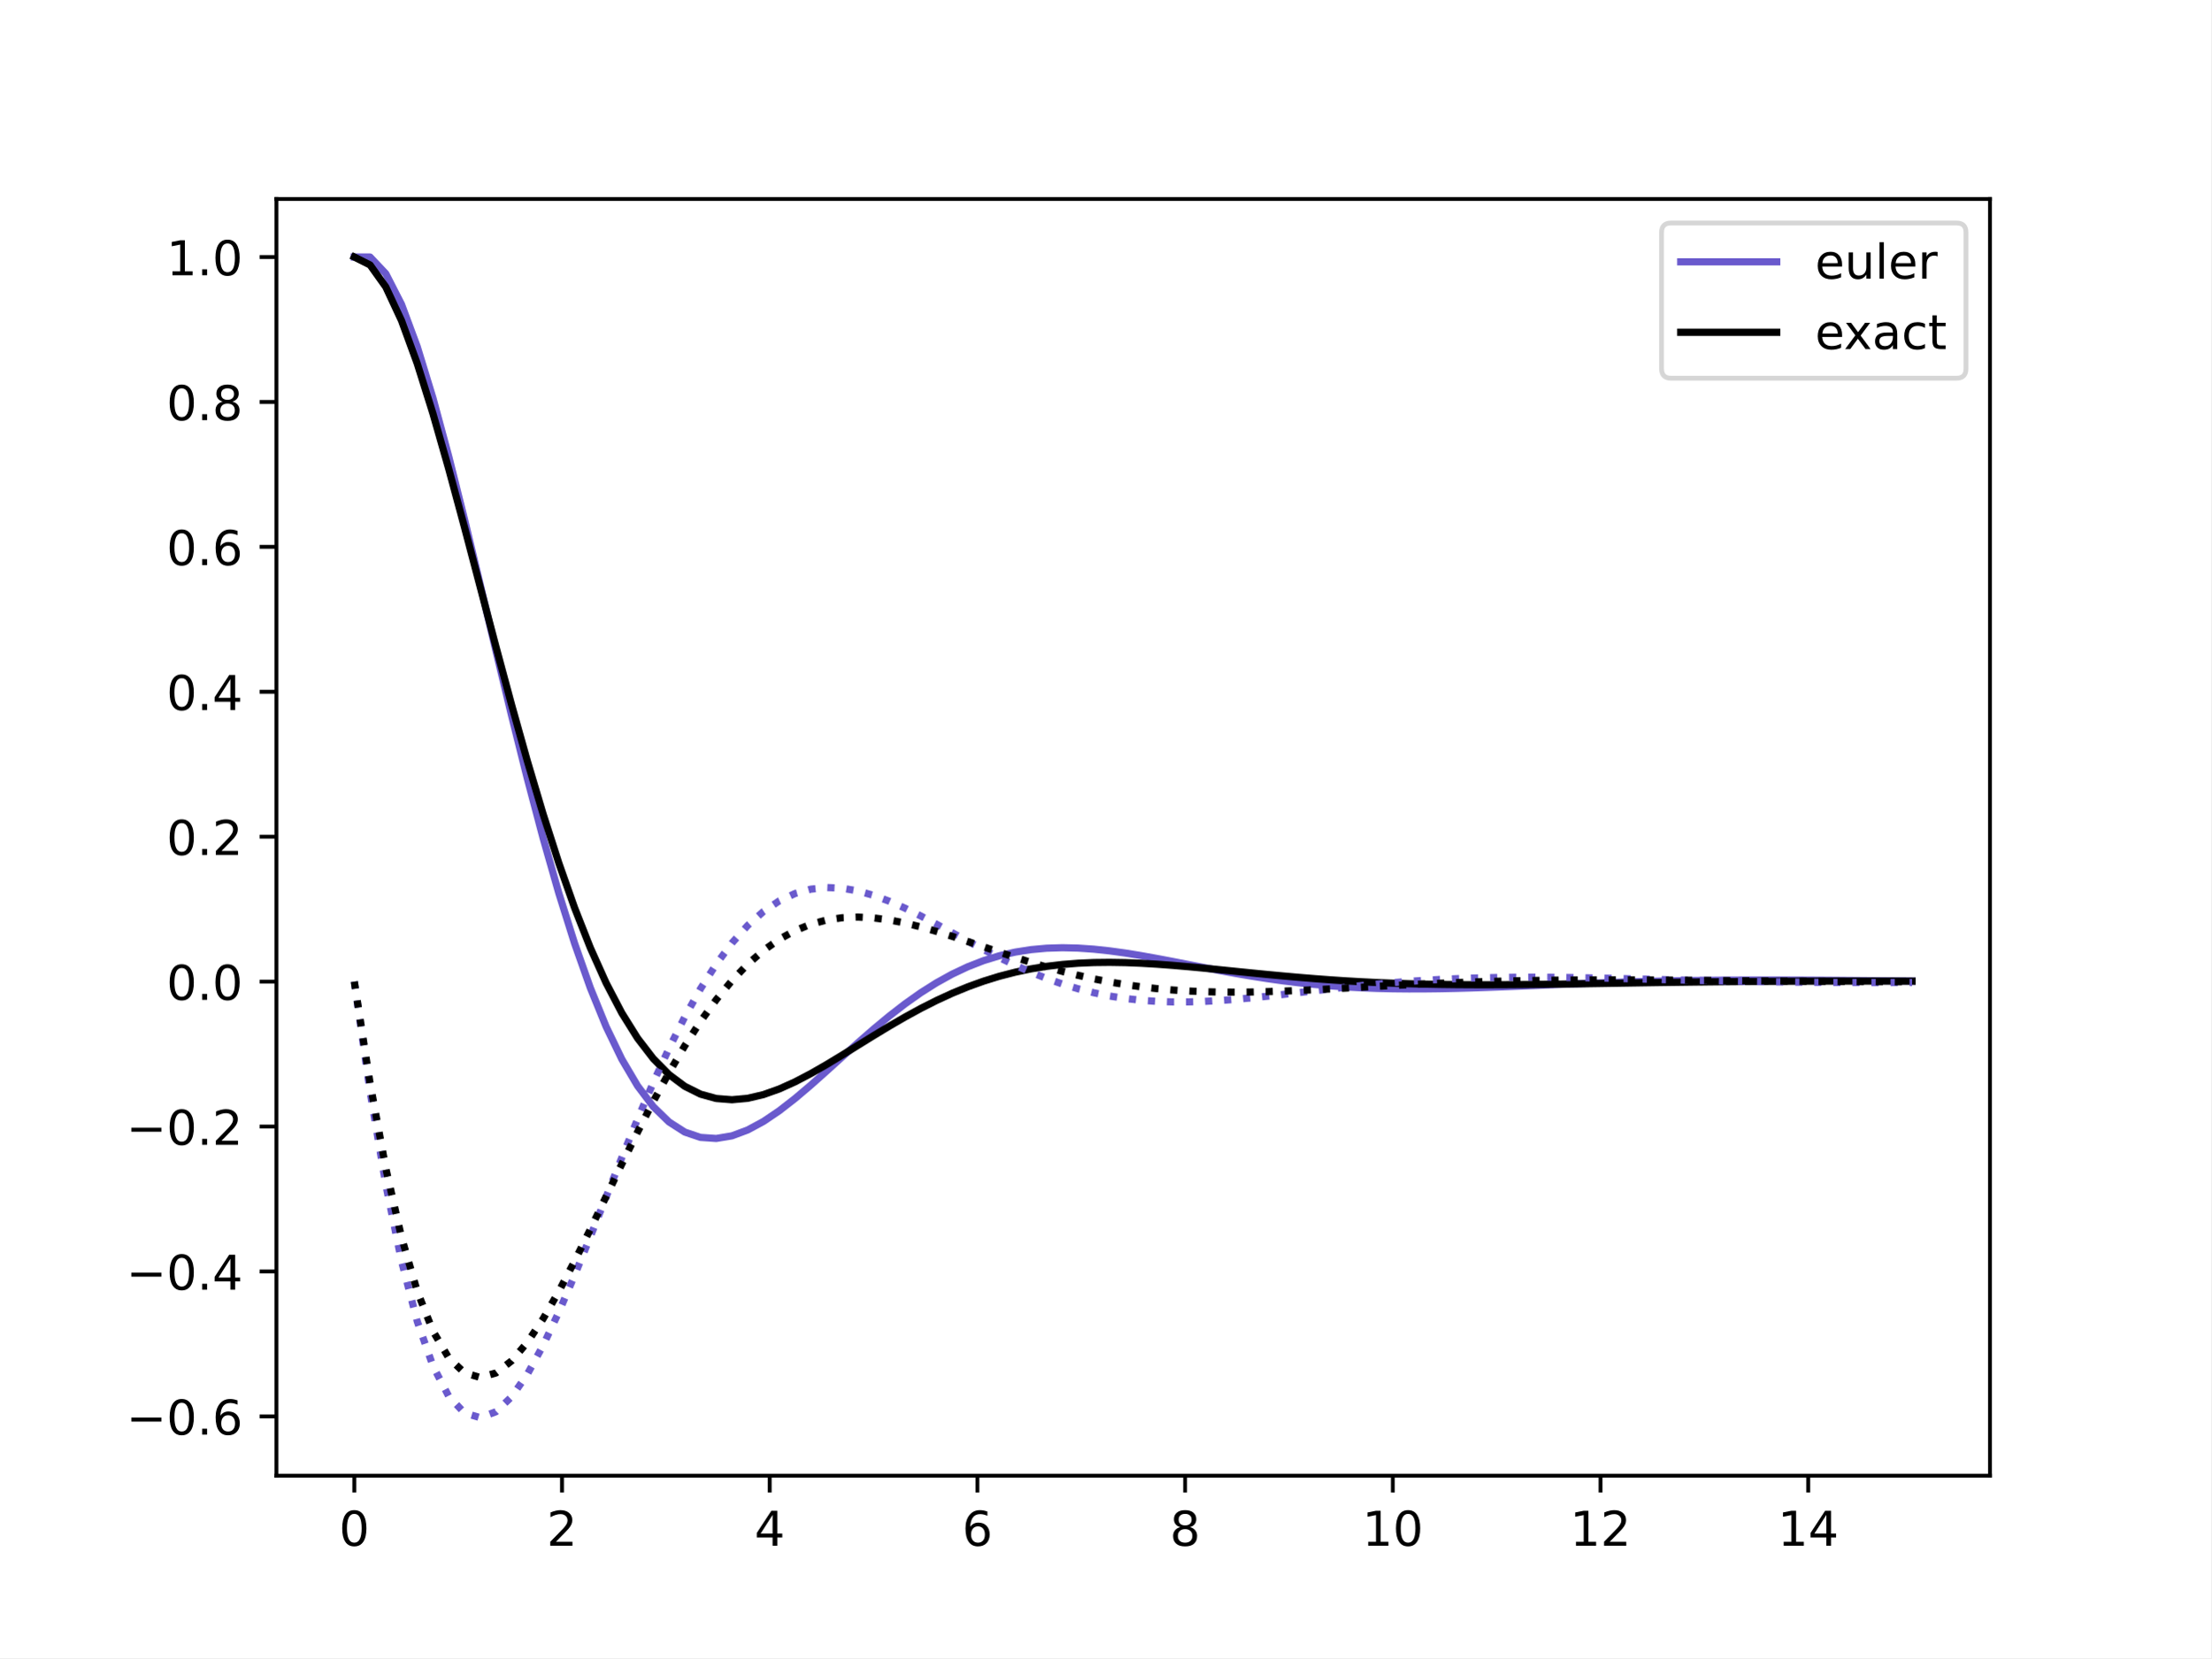
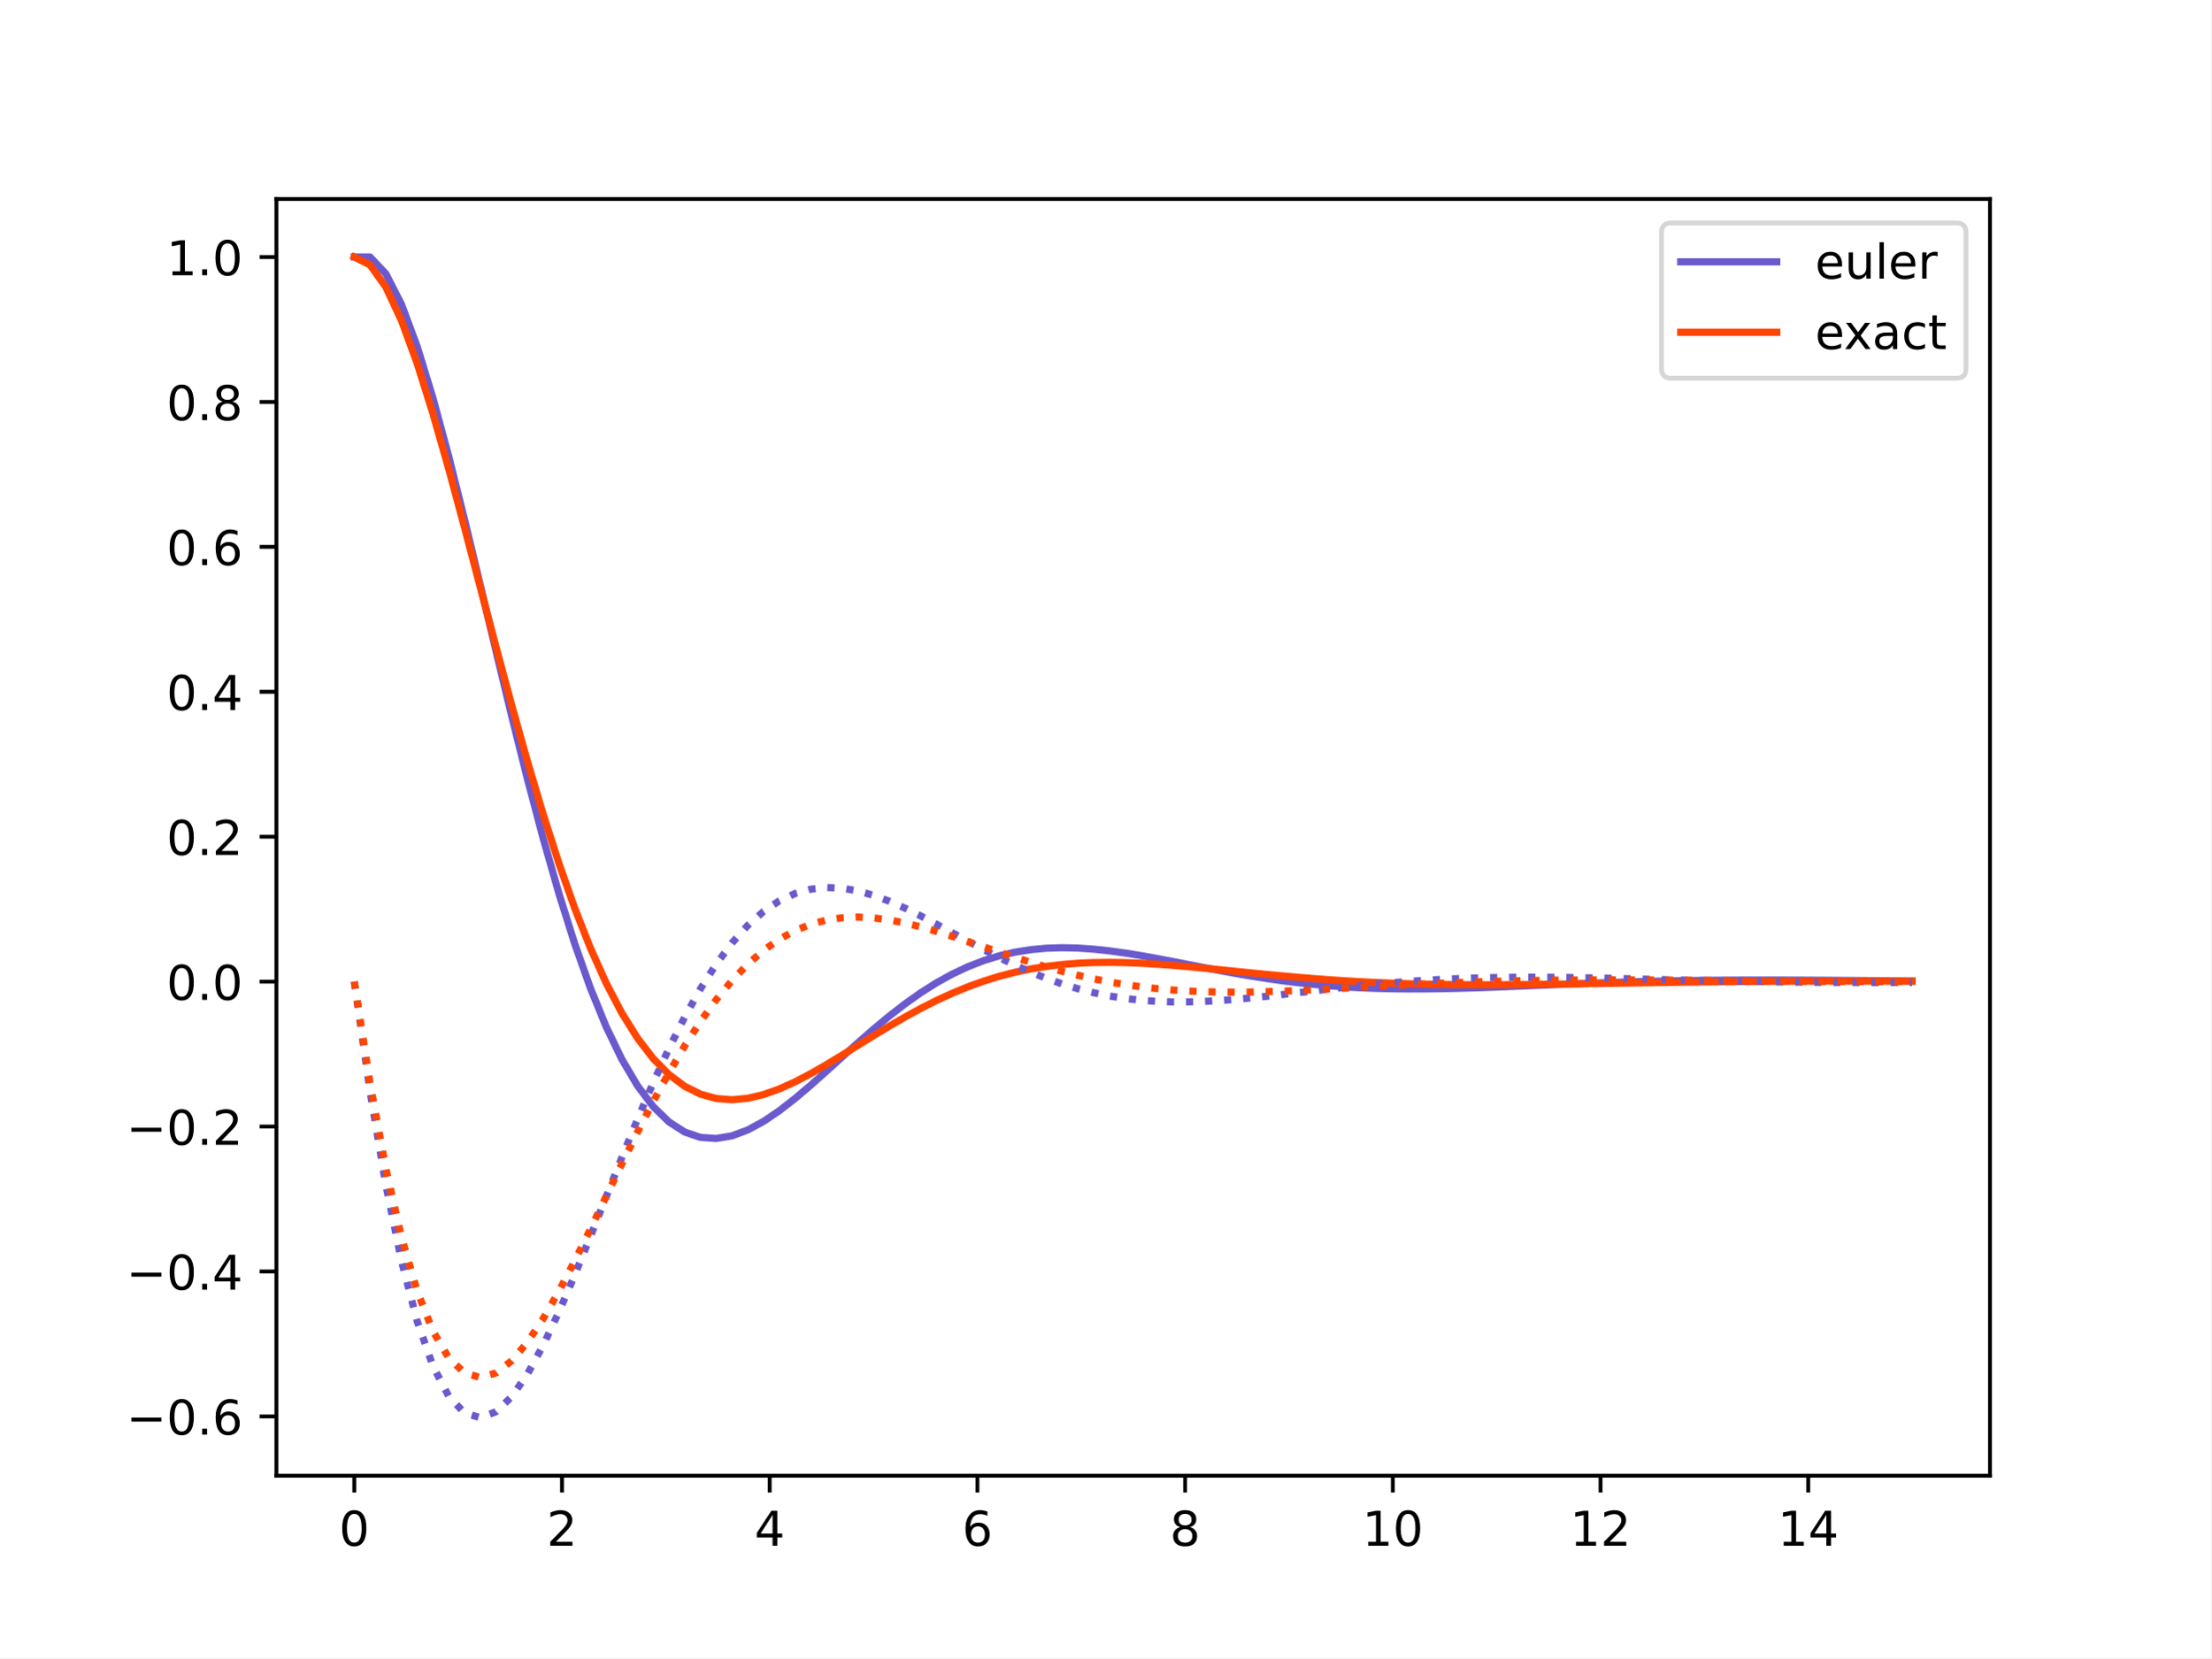
<svg xmlns="http://www.w3.org/2000/svg" xmlns:xlink="http://www.w3.org/1999/xlink" width="460.8pt" height="345.6pt" viewBox="0 0 460.8 345.6" version="1.1">
  <defs>
    <style type="text/css">*{stroke-linejoin: round; stroke-linecap: butt}</style>
  </defs>
  <g id="figure_1">
    <g id="patch_1">
      <path d="M 0 345.6  L 460.8 345.6  L 460.8 0  L 0 0  z " style="fill: #ffffff" />
    </g>
    <g id="axes_1">
      <g id="patch_2">
        <path d="M 57.6 307.584  L 414.72 307.584  L 414.72 41.472  L 57.6 41.472  z " style="fill: #ffffff" />
      </g>
      <g id="matplotlib.axis_1">
        <g id="xtick_1">
          <g id="line2d_1">
            <defs>
-               <path id="mc414845f1f" d="M 0 0  L 0 3.5  " style="stroke: #000000; stroke-width: 0.8" />
+               <path id="m0ebcb77748" d="M 0 0  L 0 3.5  " style="stroke: #000000; stroke-width: 0.8" />
            </defs>
            <g>
-               <use xlink:href="#mc414845f1f" x="73.833" y="307.584" style="stroke: #000000; stroke-width: 0.8" />
+               <use xlink:href="#m0ebcb77748" x="73.833" y="307.584" style="stroke: #000000; stroke-width: 0.8" />
            </g>
          </g>
          <g id="text_1">
            <g transform="translate(70.65148 322.1824)scale(0.1 -0.1)">
              <defs>
                <path id="DejaVuSans-30" d="M 2034 4250  Q 1547 4250 1301 3770  Q 1056 3291 1056 2328  Q 1056 1369 1301 889  Q 1547 409 2034 409  Q 2525 409 2770 889  Q 3016 1369 3016 2328  Q 3016 3291 2770 3770  Q 2525 4250 2034 4250  z M 2034 4750  Q 2819 4750 3233 4129  Q 3647 3509 3647 2328  Q 3647 1150 3233 529  Q 2819 -91 2034 -91  Q 1250 -91 836 529  Q 422 1150 422 2328  Q 422 3509 836 4129  Q 1250 4750 2034 4750  z " transform="scale(0.015625)" />
              </defs>
              <use xlink:href="#DejaVuSans-30" />
            </g>
          </g>
        </g>
        <g id="xtick_2">
          <g id="line2d_2">
            <g>
-               <use xlink:href="#mc414845f1f" x="117.12" y="307.584" style="stroke: #000000; stroke-width: 0.8" />
+               <use xlink:href="#m0ebcb77748" x="117.12" y="307.584" style="stroke: #000000; stroke-width: 0.8" />
            </g>
          </g>
          <g id="text_2">
            <g transform="translate(113.9387 322.1824)scale(0.1 -0.1)">
              <defs>
                <path id="DejaVuSans-32" d="M 1228 531  L 3431 531  L 3431 0  L 469 0  L 469 531  Q 828 903 1448 1529  Q 2069 2156 2228 2338  Q 2531 2678 2651 2914  Q 2772 3150 2772 3378  Q 2772 3750 2511 3984  Q 2250 4219 1831 4219  Q 1534 4219 1204 4116  Q 875 4013 500 3803  L 500 4441  Q 881 4594 1212 4672  Q 1544 4750 1819 4750  Q 2544 4750 2975 4387  Q 3406 4025 3406 3419  Q 3406 3131 3298 2873  Q 3191 2616 2906 2266  Q 2828 2175 2409 1742  Q 1991 1309 1228 531  z " transform="scale(0.015625)" />
              </defs>
              <use xlink:href="#DejaVuSans-32" />
            </g>
          </g>
        </g>
        <g id="xtick_3">
          <g id="line2d_3">
            <g>
-               <use xlink:href="#mc414845f1f" x="160.407" y="307.584" style="stroke: #000000; stroke-width: 0.8" />
+               <use xlink:href="#m0ebcb77748" x="160.407" y="307.584" style="stroke: #000000; stroke-width: 0.8" />
            </g>
          </g>
          <g id="text_3">
            <g transform="translate(157.226 322.1824)scale(0.1 -0.1)">
              <defs>
                <path id="DejaVuSans-34" d="M 2419 4116  L 825 1625  L 2419 1625  L 2419 4116  z M 2253 4666  L 3047 4666  L 3047 1625  L 3713 1625  L 3713 1100  L 3047 1100  L 3047 0  L 2419 0  L 2419 1100  L 313 1100  L 313 1709  L 2253 4666  z " transform="scale(0.015625)" />
              </defs>
              <use xlink:href="#DejaVuSans-34" />
            </g>
          </g>
        </g>
        <g id="xtick_4">
          <g id="line2d_4">
            <g>
-               <use xlink:href="#mc414845f1f" x="203.695" y="307.584" style="stroke: #000000; stroke-width: 0.8" />
+               <use xlink:href="#m0ebcb77748" x="203.695" y="307.584" style="stroke: #000000; stroke-width: 0.8" />
            </g>
          </g>
          <g id="text_4">
            <g transform="translate(200.5133 322.1824)scale(0.1 -0.1)">
              <defs>
                <path id="DejaVuSans-36" d="M 2113 2584  Q 1688 2584 1439 2293  Q 1191 2003 1191 1497  Q 1191 994 1439 701  Q 1688 409 2113 409  Q 2538 409 2786 701  Q 3034 994 3034 1497  Q 3034 2003 2786 2293  Q 2538 2584 2113 2584  z M 3366 4563  L 3366 3988  Q 3128 4100 2886 4159  Q 2644 4219 2406 4219  Q 1781 4219 1451 3797  Q 1122 3375 1075 2522  Q 1259 2794 1537 2939  Q 1816 3084 2150 3084  Q 2853 3084 3261 2657  Q 3669 2231 3669 1497  Q 3669 778 3244 343  Q 2819 -91 2113 -91  Q 1303 -91 875 529  Q 447 1150 447 2328  Q 447 3434 972 4092  Q 1497 4750 2381 4750  Q 2619 4750 2861 4703  Q 3103 4656 3366 4563  z " transform="scale(0.015625)" />
              </defs>
              <use xlink:href="#DejaVuSans-36" />
            </g>
          </g>
        </g>
        <g id="xtick_5">
          <g id="line2d_5">
            <g>
-               <use xlink:href="#mc414845f1f" x="246.982" y="307.584" style="stroke: #000000; stroke-width: 0.8" />
+               <use xlink:href="#m0ebcb77748" x="246.982" y="307.584" style="stroke: #000000; stroke-width: 0.8" />
            </g>
          </g>
          <g id="text_5">
            <g transform="translate(243.8006 322.1824)scale(0.1 -0.1)">
              <defs>
                <path id="DejaVuSans-38" d="M 2034 2216  Q 1584 2216 1326 1975  Q 1069 1734 1069 1313  Q 1069 891 1326 650  Q 1584 409 2034 409  Q 2484 409 2743 651  Q 3003 894 3003 1313  Q 3003 1734 2745 1975  Q 2488 2216 2034 2216  z M 1403 2484  Q 997 2584 770 2862  Q 544 3141 544 3541  Q 544 4100 942 4425  Q 1341 4750 2034 4750  Q 2731 4750 3128 4425  Q 3525 4100 3525 3541  Q 3525 3141 3298 2862  Q 3072 2584 2669 2484  Q 3125 2378 3379 2068  Q 3634 1759 3634 1313  Q 3634 634 3220 271  Q 2806 -91 2034 -91  Q 1263 -91 848 271  Q 434 634 434 1313  Q 434 1759 690 2068  Q 947 2378 1403 2484  z M 1172 3481  Q 1172 3119 1398 2916  Q 1625 2713 2034 2713  Q 2441 2713 2670 2916  Q 2900 3119 2900 3481  Q 2900 3844 2670 4047  Q 2441 4250 2034 4250  Q 1625 4250 1398 4047  Q 1172 3844 1172 3481  z " transform="scale(0.015625)" />
              </defs>
              <use xlink:href="#DejaVuSans-38" />
            </g>
          </g>
        </g>
        <g id="xtick_6">
          <g id="line2d_6">
            <g>
-               <use xlink:href="#mc414845f1f" x="290.269" y="307.584" style="stroke: #000000; stroke-width: 0.8" />
+               <use xlink:href="#m0ebcb77748" x="290.269" y="307.584" style="stroke: #000000; stroke-width: 0.8" />
            </g>
          </g>
          <g id="text_6">
            <g transform="translate(283.9066 322.1824)scale(0.1 -0.1)">
              <defs>
                <path id="DejaVuSans-31" d="M 794 531  L 1825 531  L 1825 4091  L 703 3866  L 703 4441  L 1819 4666  L 2450 4666  L 2450 531  L 3481 531  L 3481 0  L 794 0  L 794 531  z " transform="scale(0.015625)" />
              </defs>
              <use xlink:href="#DejaVuSans-31" />
              <use xlink:href="#DejaVuSans-30" x="63.623" />
            </g>
          </g>
        </g>
        <g id="xtick_7">
          <g id="line2d_7">
            <g>
-               <use xlink:href="#mc414845f1f" x="333.556" y="307.584" style="stroke: #000000; stroke-width: 0.8" />
+               <use xlink:href="#m0ebcb77748" x="333.556" y="307.584" style="stroke: #000000; stroke-width: 0.8" />
            </g>
          </g>
          <g id="text_7">
            <g transform="translate(327.1939 322.1824)scale(0.1 -0.1)">
              <use xlink:href="#DejaVuSans-31" />
              <use xlink:href="#DejaVuSans-32" x="63.623" />
            </g>
          </g>
        </g>
        <g id="xtick_8">
          <g id="line2d_8">
            <g>
-               <use xlink:href="#mc414845f1f" x="376.844" y="307.584" style="stroke: #000000; stroke-width: 0.8" />
+               <use xlink:href="#m0ebcb77748" x="376.844" y="307.584" style="stroke: #000000; stroke-width: 0.8" />
            </g>
          </g>
          <g id="text_8">
            <g transform="translate(370.4811 322.1824)scale(0.1 -0.1)">
              <use xlink:href="#DejaVuSans-31" />
              <use xlink:href="#DejaVuSans-34" x="63.623" />
            </g>
          </g>
        </g>
      </g>
      <g id="matplotlib.axis_2">
        <g id="ytick_1">
          <g id="line2d_9">
            <defs>
-               <path id="m31d66e35c0" d="M 0 0  L -3.5 0  " style="stroke: #000000; stroke-width: 0.8" />
+               <path id="mbaed7edf43" d="M 0 0  L -3.5 0  " style="stroke: #000000; stroke-width: 0.8" />
            </defs>
            <g>
-               <use xlink:href="#m31d66e35c0" x="57.6" y="295.222" style="stroke: #000000; stroke-width: 0.8" />
+               <use xlink:href="#mbaed7edf43" x="57.6" y="295.222" style="stroke: #000000; stroke-width: 0.8" />
            </g>
          </g>
          <g id="text_9">
            <g transform="translate(26.31719 299.0209)scale(0.1 -0.1)">
              <defs>
                <path id="DejaVuSans-2212" d="M 678 2272  L 4684 2272  L 4684 1741  L 678 1741  L 678 2272  z " transform="scale(0.015625)" />
                <path id="DejaVuSans-2e" d="M 684 794  L 1344 794  L 1344 0  L 684 0  L 684 794  z " transform="scale(0.015625)" />
              </defs>
              <use xlink:href="#DejaVuSans-2212" />
              <use xlink:href="#DejaVuSans-30" x="83.789" />
              <use xlink:href="#DejaVuSans-2e" x="147.412" />
              <use xlink:href="#DejaVuSans-36" x="179.199" />
            </g>
          </g>
        </g>
        <g id="ytick_2">
          <g id="line2d_10">
            <g>
-               <use xlink:href="#m31d66e35c0" x="57.6" y="265.015" style="stroke: #000000; stroke-width: 0.8" />
+               <use xlink:href="#mbaed7edf43" x="57.6" y="265.015" style="stroke: #000000; stroke-width: 0.8" />
            </g>
          </g>
          <g id="text_10">
            <g transform="translate(26.31719 268.8142)scale(0.1 -0.1)">
              <use xlink:href="#DejaVuSans-2212" />
              <use xlink:href="#DejaVuSans-30" x="83.789" />
              <use xlink:href="#DejaVuSans-2e" x="147.412" />
              <use xlink:href="#DejaVuSans-34" x="179.199" />
            </g>
          </g>
        </g>
        <g id="ytick_3">
          <g id="line2d_11">
            <g>
-               <use xlink:href="#m31d66e35c0" x="57.6" y="234.808" style="stroke: #000000; stroke-width: 0.8" />
+               <use xlink:href="#mbaed7edf43" x="57.6" y="234.808" style="stroke: #000000; stroke-width: 0.8" />
            </g>
          </g>
          <g id="text_11">
            <g transform="translate(26.31719 238.6075)scale(0.1 -0.1)">
              <use xlink:href="#DejaVuSans-2212" />
              <use xlink:href="#DejaVuSans-30" x="83.789" />
              <use xlink:href="#DejaVuSans-2e" x="147.412" />
              <use xlink:href="#DejaVuSans-32" x="179.199" />
            </g>
          </g>
        </g>
        <g id="ytick_4">
          <g id="line2d_12">
            <g>
-               <use xlink:href="#m31d66e35c0" x="57.6" y="204.602" style="stroke: #000000; stroke-width: 0.8" />
+               <use xlink:href="#mbaed7edf43" x="57.6" y="204.602" style="stroke: #000000; stroke-width: 0.8" />
            </g>
          </g>
          <g id="text_12">
            <g transform="translate(34.69687 208.4007)scale(0.1 -0.1)">
              <use xlink:href="#DejaVuSans-30" />
              <use xlink:href="#DejaVuSans-2e" x="63.623" />
              <use xlink:href="#DejaVuSans-30" x="95.41" />
            </g>
          </g>
        </g>
        <g id="ytick_5">
          <g id="line2d_13">
            <g>
-               <use xlink:href="#m31d66e35c0" x="57.6" y="174.395" style="stroke: #000000; stroke-width: 0.8" />
+               <use xlink:href="#mbaed7edf43" x="57.6" y="174.395" style="stroke: #000000; stroke-width: 0.8" />
            </g>
          </g>
          <g id="text_13">
            <g transform="translate(34.69687 178.194)scale(0.1 -0.1)">
              <use xlink:href="#DejaVuSans-30" />
              <use xlink:href="#DejaVuSans-2e" x="63.623" />
              <use xlink:href="#DejaVuSans-32" x="95.41" />
            </g>
          </g>
        </g>
        <g id="ytick_6">
          <g id="line2d_14">
            <g>
-               <use xlink:href="#m31d66e35c0" x="57.6" y="144.188" style="stroke: #000000; stroke-width: 0.8" />
+               <use xlink:href="#mbaed7edf43" x="57.6" y="144.188" style="stroke: #000000; stroke-width: 0.8" />
            </g>
          </g>
          <g id="text_14">
            <g transform="translate(34.69687 147.9873)scale(0.1 -0.1)">
              <use xlink:href="#DejaVuSans-30" />
              <use xlink:href="#DejaVuSans-2e" x="63.623" />
              <use xlink:href="#DejaVuSans-34" x="95.41" />
            </g>
          </g>
        </g>
        <g id="ytick_7">
          <g id="line2d_15">
            <g>
-               <use xlink:href="#m31d66e35c0" x="57.6" y="113.981" style="stroke: #000000; stroke-width: 0.8" />
+               <use xlink:href="#mbaed7edf43" x="57.6" y="113.981" style="stroke: #000000; stroke-width: 0.8" />
            </g>
          </g>
          <g id="text_15">
            <g transform="translate(34.69687 117.7806)scale(0.1 -0.1)">
              <use xlink:href="#DejaVuSans-30" />
              <use xlink:href="#DejaVuSans-2e" x="63.623" />
              <use xlink:href="#DejaVuSans-36" x="95.41" />
            </g>
          </g>
        </g>
        <g id="ytick_8">
          <g id="line2d_16">
            <g>
-               <use xlink:href="#m31d66e35c0" x="57.6" y="83.775" style="stroke: #000000; stroke-width: 0.8" />
+               <use xlink:href="#mbaed7edf43" x="57.6" y="83.775" style="stroke: #000000; stroke-width: 0.8" />
            </g>
          </g>
          <g id="text_16">
            <g transform="translate(34.69687 87.57392)scale(0.1 -0.1)">
              <use xlink:href="#DejaVuSans-30" />
              <use xlink:href="#DejaVuSans-2e" x="63.623" />
              <use xlink:href="#DejaVuSans-38" x="95.41" />
            </g>
          </g>
        </g>
        <g id="ytick_9">
          <g id="line2d_17">
            <g>
-               <use xlink:href="#m31d66e35c0" x="57.6" y="53.568" style="stroke: #000000; stroke-width: 0.8" />
+               <use xlink:href="#mbaed7edf43" x="57.6" y="53.568" style="stroke: #000000; stroke-width: 0.8" />
            </g>
          </g>
          <g id="text_17">
            <g transform="translate(34.69687 57.36722)scale(0.1 -0.1)">
              <use xlink:href="#DejaVuSans-31" />
              <use xlink:href="#DejaVuSans-2e" x="63.623" />
              <use xlink:href="#DejaVuSans-30" x="95.41" />
            </g>
          </g>
        </g>
      </g>
      <g id="line2d_18">
-         <path d="M 73.833 53.568  L 77.112 53.568  L 80.391 57.035  L 83.671 63.444  L 86.95 72.27  L 90.229 82.999  L 93.509 95.14  L 96.788 108.234  L 100.067 121.856  L 103.347 135.627  L 106.626 149.211  L 109.905 162.32  L 113.185 174.714  L 116.464 186.201  L 119.743 196.634  L 123.023 205.909  L 126.302 213.961  L 129.581 220.763  L 132.861 226.32  L 136.14 230.663  L 139.42 233.85  L 142.699 235.956  L 145.978 237.071  L 149.258 237.298  L 152.537 236.745  L 155.816 235.525  L 159.096 233.752  L 162.375 231.537  L 165.654 228.989  L 168.934 226.209  L 172.213 223.29  L 175.492 220.317  L 178.772 217.366  L 182.051 214.501  L 185.33 211.777  L 188.61 209.239  L 191.889 206.92  L 195.168 204.847  L 198.448 203.034  L 201.727 201.49  L 205.006 200.216  L 208.286 199.207  L 211.565 198.451  L 214.844 197.934  L 218.124 197.636  L 221.403 197.536  L 224.682 197.612  L 227.962 197.838  L 231.241 198.19  L 234.52 198.644  L 237.8 199.177  L 241.079 199.766  L 244.358 200.39  L 247.638 201.03  L 250.917 201.67  L 254.196 202.295  L 257.476 202.893  L 260.755 203.453  L 264.034 203.968  L 267.314 204.43  L 270.593 204.838  L 273.872 205.187  L 277.152 205.478  L 280.431 205.712  L 283.71 205.89  L 286.99 206.016  L 290.269 206.093  L 293.548 206.125  L 296.828 206.119  L 300.107 206.079  L 303.386 206.01  L 306.666 205.917  L 309.945 205.806  L 313.224 205.682  L 316.504 205.549  L 319.783 205.411  L 323.062 205.273  L 326.342 205.136  L 329.621 205.005  L 332.9 204.882  L 336.18 204.768  L 339.459 204.665  L 342.739 204.574  L 346.018 204.495  L 349.297 204.428  L 352.577 204.374  L 355.856 204.333  L 359.135 204.303  L 362.415 204.283  L 365.694 204.274  L 368.973 204.273  L 372.253 204.279  L 375.532 204.293  L 378.811 204.311  L 382.091 204.334  L 385.37 204.361  L 388.649 204.389  L 391.929 204.418  L 395.208 204.448  L 398.487 204.478  " clip-path="url(#p62222334ec)" style="fill: none; stroke: #6a5acd; stroke-width: 1.5; stroke-linecap: square" />
+         <path d="M 73.833 53.568  L 77.112 53.568  L 80.391 57.035  L 83.671 63.444  L 86.95 72.27  L 90.229 82.999  L 93.509 95.14  L 96.788 108.234  L 100.067 121.856  L 103.347 135.627  L 106.626 149.211  L 109.905 162.32  L 113.185 174.714  L 116.464 186.201  L 119.743 196.634  L 123.023 205.909  L 126.302 213.961  L 129.581 220.763  L 132.861 226.32  L 136.14 230.663  L 139.42 233.85  L 142.699 235.956  L 145.978 237.071  L 149.258 237.298  L 152.537 236.745  L 155.816 235.525  L 159.096 233.752  L 162.375 231.537  L 165.654 228.989  L 168.934 226.209  L 172.213 223.29  L 175.492 220.317  L 178.772 217.366  L 182.051 214.501  L 185.33 211.777  L 188.61 209.239  L 191.889 206.92  L 195.168 204.847  L 198.448 203.034  L 201.727 201.49  L 205.006 200.216  L 208.286 199.207  L 211.565 198.451  L 214.844 197.934  L 218.124 197.636  L 221.403 197.536  L 224.682 197.612  L 227.962 197.838  L 231.241 198.19  L 234.52 198.644  L 237.8 199.177  L 241.079 199.766  L 244.358 200.39  L 247.638 201.03  L 250.917 201.67  L 254.196 202.295  L 257.476 202.893  L 260.755 203.453  L 264.034 203.968  L 267.314 204.43  L 270.593 204.838  L 273.872 205.187  L 277.152 205.478  L 280.431 205.712  L 283.71 205.89  L 286.99 206.016  L 290.269 206.093  L 293.548 206.125  L 296.828 206.119  L 300.107 206.079  L 303.386 206.01  L 306.666 205.917  L 309.945 205.806  L 313.224 205.682  L 316.504 205.549  L 319.783 205.411  L 323.062 205.273  L 326.342 205.136  L 329.621 205.005  L 332.9 204.882  L 336.18 204.768  L 339.459 204.665  L 342.739 204.574  L 346.018 204.495  L 349.297 204.428  L 352.577 204.374  L 355.856 204.333  L 359.135 204.303  L 362.415 204.283  L 365.694 204.274  L 368.973 204.273  L 372.253 204.279  L 375.532 204.293  L 378.811 204.311  L 382.091 204.334  L 385.37 204.361  L 388.649 204.389  L 391.929 204.418  L 395.208 204.448  L 398.487 204.478  " clip-path="url(#p1ec846198e)" style="fill: none; stroke: #6a5acd; stroke-width: 1.5; stroke-linecap: square" />
      </g>
      <g id="line2d_19">
-         <path d="M 73.833 53.568  L 77.112 55.214  L 80.391 59.805  L 83.671 66.829  L 86.95 75.795  L 90.229 86.239  L 93.509 97.731  L 96.788 109.88  L 100.067 122.334  L 103.347 134.787  L 106.626 146.973  L 109.905 158.671  L 113.185 169.701  L 116.464 179.922  L 119.743 189.231  L 123.023 197.558  L 126.302 204.864  L 129.581 211.137  L 132.861 216.39  L 136.14 220.653  L 139.42 223.975  L 142.699 226.419  L 145.978 228.055  L 149.258 228.962  L 152.537 229.224  L 155.816 228.926  L 159.096 228.152  L 162.375 226.986  L 165.654 225.509  L 168.934 223.794  L 172.213 221.913  L 175.492 219.928  L 178.772 217.896  L 182.051 215.867  L 185.33 213.884  L 188.61 211.983  L 191.889 210.191  L 195.168 208.533  L 198.448 207.024  L 201.727 205.676  L 205.006 204.495  L 208.286 203.482  L 211.565 202.635  L 214.844 201.949  L 218.124 201.416  L 221.403 201.026  L 224.682 200.766  L 227.962 200.625  L 231.241 200.588  L 234.52 200.641  L 237.8 200.771  L 241.079 200.965  L 244.358 201.208  L 247.638 201.49  L 250.917 201.798  L 254.196 202.122  L 257.476 202.453  L 260.755 202.784  L 264.034 203.107  L 267.314 203.416  L 270.593 203.706  L 273.872 203.975  L 277.152 204.22  L 280.431 204.438  L 283.71 204.629  L 286.99 204.793  L 290.269 204.929  L 293.548 205.04  L 296.828 205.125  L 300.107 205.188  L 303.386 205.229  L 306.666 205.251  L 309.945 205.256  L 313.224 205.246  L 316.504 205.224  L 319.783 205.192  L 323.062 205.152  L 326.342 205.106  L 329.621 205.056  L 332.9 205.003  L 336.18 204.949  L 339.459 204.895  L 342.739 204.842  L 346.018 204.792  L 349.297 204.745  L 352.577 204.701  L 355.856 204.662  L 359.135 204.626  L 362.415 204.595  L 365.694 204.569  L 368.973 204.547  L 372.253 204.529  L 375.532 204.515  L 378.811 204.506  L 382.091 204.499  L 385.37 204.496  L 388.649 204.495  L 391.929 204.497  L 395.208 204.5  L 398.487 204.506  " clip-path="url(#p62222334ec)" style="fill: none; stroke: #000000; stroke-width: 1.5; stroke-linecap: square" />
+         <path d="M 73.833 53.568  L 77.112 55.214  L 80.391 59.805  L 83.671 66.829  L 86.95 75.795  L 90.229 86.239  L 93.509 97.731  L 96.788 109.88  L 100.067 122.334  L 103.347 134.787  L 106.626 146.973  L 109.905 158.671  L 113.185 169.701  L 116.464 179.922  L 119.743 189.231  L 123.023 197.558  L 126.302 204.864  L 129.581 211.137  L 132.861 216.39  L 136.14 220.653  L 139.42 223.975  L 142.699 226.419  L 145.978 228.055  L 149.258 228.962  L 152.537 229.224  L 155.816 228.926  L 159.096 228.152  L 162.375 226.986  L 165.654 225.509  L 168.934 223.794  L 172.213 221.913  L 175.492 219.928  L 178.772 217.896  L 182.051 215.867  L 185.33 213.884  L 188.61 211.983  L 191.889 210.191  L 195.168 208.533  L 198.448 207.024  L 201.727 205.676  L 205.006 204.495  L 208.286 203.482  L 211.565 202.635  L 214.844 201.949  L 218.124 201.416  L 221.403 201.026  L 224.682 200.766  L 227.962 200.625  L 231.241 200.588  L 234.52 200.641  L 237.8 200.771  L 241.079 200.965  L 244.358 201.208  L 247.638 201.49  L 250.917 201.798  L 254.196 202.122  L 257.476 202.453  L 260.755 202.784  L 264.034 203.107  L 267.314 203.416  L 270.593 203.706  L 273.872 203.975  L 277.152 204.22  L 280.431 204.438  L 283.71 204.629  L 286.99 204.793  L 290.269 204.929  L 293.548 205.04  L 296.828 205.125  L 300.107 205.188  L 303.386 205.229  L 306.666 205.251  L 309.945 205.256  L 313.224 205.246  L 316.504 205.224  L 319.783 205.192  L 323.062 205.152  L 326.342 205.106  L 329.621 205.056  L 332.9 205.003  L 336.18 204.949  L 339.459 204.895  L 342.739 204.842  L 346.018 204.792  L 349.297 204.745  L 352.577 204.701  L 355.856 204.662  L 359.135 204.626  L 362.415 204.595  L 365.694 204.569  L 368.973 204.547  L 372.253 204.529  L 375.532 204.515  L 378.811 204.506  L 382.091 204.499  L 385.37 204.496  L 388.649 204.495  L 391.929 204.497  L 395.208 204.5  L 398.487 204.506  " clip-path="url(#p1ec846198e)" style="fill: none; stroke: #ff4500; stroke-width: 1.5; stroke-linecap: square" />
      </g>
      <g id="line2d_20">
-         <path d="M 73.833 204.602  L 77.112 227.485  L 80.391 246.902  L 83.671 262.851  L 86.95 275.413  L 90.229 284.734  L 93.509 291.018  L 96.788 294.509  L 100.067 295.488  L 103.347 294.254  L 106.626 291.121  L 109.905 286.405  L 113.185 280.417  L 116.464 273.458  L 119.743 265.813  L 123.023 257.746  L 126.302 249.496  L 129.581 241.275  L 132.861 233.27  L 136.14 225.636  L 139.42 218.5  L 142.699 211.963  L 145.978 206.097  L 149.258 200.95  L 152.537 196.55  L 155.816 192.899  L 159.096 189.987  L 162.375 187.785  L 165.654 186.252  L 168.934 185.337  L 172.213 184.982  L 175.492 185.123  L 178.772 185.693  L 182.051 186.624  L 185.33 187.848  L 188.61 189.299  L 191.889 190.915  L 195.168 192.637  L 198.448 194.413  L 201.727 196.194  L 205.006 197.939  L 208.286 199.613  L 211.565 201.186  L 214.844 202.636  L 218.124 203.944  L 221.403 205.099  L 224.682 206.094  L 227.962 206.927  L 231.241 207.6  L 234.52 208.117  L 237.8 208.487  L 241.079 208.72  L 244.358 208.829  L 247.638 208.826  L 250.917 208.727  L 254.196 208.546  L 257.476 208.298  L 260.755 207.997  L 264.034 207.656  L 267.314 207.29  L 270.593 206.908  L 273.872 206.523  L 277.152 206.143  L 280.431 205.777  L 283.71 205.43  L 286.99 205.11  L 290.269 204.818  L 293.548 204.56  L 296.828 204.335  L 300.107 204.146  L 303.386 203.991  L 306.666 203.87  L 309.945 203.782  L 313.224 203.723  L 316.504 203.693  L 319.783 203.687  L 323.062 203.703  L 326.342 203.737  L 329.621 203.787  L 332.9 203.849  L 336.18 203.921  L 339.459 203.999  L 342.739 204.08  L 346.018 204.164  L 349.297 204.246  L 352.577 204.326  L 355.856 204.402  L 359.135 204.473  L 362.415 204.538  L 365.694 204.596  L 368.973 204.646  L 372.253 204.689  L 375.532 204.725  L 378.811 204.753  L 382.091 204.774  L 385.37 204.788  L 388.649 204.797  L 391.929 204.799  L 395.208 204.797  L 398.487 204.791  " clip-path="url(#p62222334ec)" style="fill: none; stroke-dasharray: 1.5,2.475; stroke-dashoffset: 0; stroke: #6a5acd; stroke-width: 1.5" />
+         <path d="M 73.833 204.602  L 77.112 227.485  L 80.391 246.902  L 83.671 262.851  L 86.95 275.413  L 90.229 284.734  L 93.509 291.018  L 96.788 294.509  L 100.067 295.488  L 103.347 294.254  L 106.626 291.121  L 109.905 286.405  L 113.185 280.417  L 116.464 273.458  L 119.743 265.813  L 123.023 257.746  L 126.302 249.496  L 129.581 241.275  L 132.861 233.27  L 136.14 225.636  L 139.42 218.5  L 142.699 211.963  L 145.978 206.097  L 149.258 200.95  L 152.537 196.55  L 155.816 192.899  L 159.096 189.987  L 162.375 187.785  L 165.654 186.252  L 168.934 185.337  L 172.213 184.982  L 175.492 185.123  L 178.772 185.693  L 182.051 186.624  L 185.33 187.848  L 188.61 189.299  L 191.889 190.915  L 195.168 192.637  L 198.448 194.413  L 201.727 196.194  L 205.006 197.939  L 208.286 199.613  L 211.565 201.186  L 214.844 202.636  L 218.124 203.944  L 221.403 205.099  L 224.682 206.094  L 227.962 206.927  L 231.241 207.6  L 234.52 208.117  L 237.8 208.487  L 241.079 208.72  L 244.358 208.829  L 247.638 208.826  L 250.917 208.727  L 254.196 208.546  L 257.476 208.298  L 260.755 207.997  L 264.034 207.656  L 267.314 207.29  L 270.593 206.908  L 273.872 206.523  L 277.152 206.143  L 280.431 205.777  L 283.71 205.43  L 286.99 205.11  L 290.269 204.818  L 293.548 204.56  L 296.828 204.335  L 300.107 204.146  L 303.386 203.991  L 306.666 203.87  L 309.945 203.782  L 313.224 203.723  L 316.504 203.693  L 319.783 203.687  L 323.062 203.703  L 326.342 203.737  L 329.621 203.787  L 332.9 203.849  L 336.18 203.921  L 339.459 203.999  L 342.739 204.08  L 346.018 204.164  L 349.297 204.246  L 352.577 204.326  L 355.856 204.402  L 359.135 204.473  L 362.415 204.538  L 365.694 204.596  L 368.973 204.646  L 372.253 204.689  L 375.532 204.725  L 378.811 204.753  L 382.091 204.774  L 385.37 204.788  L 388.649 204.797  L 391.929 204.799  L 395.208 204.797  L 398.487 204.791  " clip-path="url(#p1ec846198e)" style="fill: none; stroke-dasharray: 1.5,2.475; stroke-dashoffset: 0; stroke: #6a5acd; stroke-width: 1.5" />
      </g>
      <g id="line2d_21">
-         <path d="M 73.833 204.602  L 77.112 225.755  L 80.391 243.485  L 83.671 257.895  L 86.95 269.146  L 90.229 277.443  L 93.509 283.025  L 96.788 286.154  L 100.067 287.11  L 103.347 286.177  L 106.626 283.64  L 109.905 279.78  L 113.185 274.864  L 116.464 269.146  L 119.743 262.859  L 123.023 256.217  L 126.302 249.412  L 129.581 242.611  L 132.861 235.958  L 136.14 229.573  L 139.42 223.555  L 142.699 217.981  L 145.978 212.905  L 149.258 208.367  L 152.537 204.387  L 155.816 200.97  L 159.096 198.112  L 162.375 195.793  L 165.654 193.988  L 168.934 192.662  L 172.213 191.776  L 175.492 191.287  L 178.772 191.151  L 182.051 191.319  L 185.33 191.746  L 188.61 192.387  L 191.889 193.197  L 195.168 194.136  L 198.448 195.165  L 201.727 196.25  L 205.006 197.36  L 208.286 198.468  L 211.565 199.551  L 214.844 200.589  L 218.124 201.566  L 221.403 202.47  L 224.682 203.293  L 227.962 204.028  L 231.241 204.671  L 234.52 205.223  L 237.8 205.684  L 241.079 206.057  L 244.358 206.347  L 247.638 206.558  L 250.917 206.699  L 254.196 206.775  L 257.476 206.794  L 260.755 206.764  L 264.034 206.692  L 267.314 206.586  L 270.593 206.452  L 273.872 206.298  L 277.152 206.13  L 280.431 205.953  L 283.71 205.772  L 286.99 205.591  L 290.269 205.415  L 293.548 205.246  L 296.828 205.088  L 300.107 204.941  L 303.386 204.808  L 306.666 204.689  L 309.945 204.585  L 313.224 204.495  L 316.504 204.421  L 319.783 204.361  L 323.062 204.315  L 326.342 204.281  L 329.621 204.259  L 332.9 204.247  L 336.18 204.244  L 339.459 204.249  L 342.739 204.262  L 346.018 204.279  L 349.297 204.301  L 352.577 204.326  L 355.856 204.354  L 359.135 204.383  L 362.415 204.412  L 365.694 204.442  L 368.973 204.471  L 372.253 204.498  L 375.532 204.524  L 378.811 204.548  L 382.091 204.569  L 385.37 204.588  L 388.649 204.605  L 391.929 204.62  L 395.208 204.632  L 398.487 204.641  " clip-path="url(#p62222334ec)" style="fill: none; stroke-dasharray: 1.5,2.475; stroke-dashoffset: 0; stroke: #000000; stroke-width: 1.5" />
+         <path d="M 73.833 204.602  L 77.112 225.755  L 80.391 243.485  L 83.671 257.895  L 86.95 269.146  L 90.229 277.443  L 93.509 283.025  L 96.788 286.154  L 100.067 287.11  L 103.347 286.177  L 106.626 283.64  L 109.905 279.78  L 113.185 274.864  L 116.464 269.146  L 119.743 262.859  L 123.023 256.217  L 126.302 249.412  L 129.581 242.611  L 132.861 235.958  L 136.14 229.573  L 139.42 223.555  L 142.699 217.981  L 145.978 212.905  L 149.258 208.367  L 152.537 204.387  L 155.816 200.97  L 159.096 198.112  L 162.375 195.793  L 165.654 193.988  L 168.934 192.662  L 172.213 191.776  L 175.492 191.287  L 178.772 191.151  L 182.051 191.319  L 185.33 191.746  L 188.61 192.387  L 191.889 193.197  L 195.168 194.136  L 198.448 195.165  L 201.727 196.25  L 205.006 197.36  L 208.286 198.468  L 211.565 199.551  L 214.844 200.589  L 218.124 201.566  L 221.403 202.47  L 224.682 203.293  L 227.962 204.028  L 231.241 204.671  L 234.52 205.223  L 237.8 205.684  L 241.079 206.057  L 244.358 206.347  L 247.638 206.558  L 250.917 206.699  L 254.196 206.775  L 257.476 206.794  L 260.755 206.764  L 264.034 206.692  L 267.314 206.586  L 270.593 206.452  L 273.872 206.298  L 277.152 206.13  L 280.431 205.953  L 283.71 205.772  L 286.99 205.591  L 290.269 205.415  L 293.548 205.246  L 296.828 205.088  L 300.107 204.941  L 303.386 204.808  L 306.666 204.689  L 309.945 204.585  L 313.224 204.495  L 316.504 204.421  L 319.783 204.361  L 323.062 204.315  L 326.342 204.281  L 329.621 204.259  L 332.9 204.247  L 336.18 204.244  L 339.459 204.249  L 342.739 204.262  L 346.018 204.279  L 349.297 204.301  L 352.577 204.326  L 355.856 204.354  L 359.135 204.383  L 362.415 204.412  L 365.694 204.442  L 368.973 204.471  L 372.253 204.498  L 375.532 204.524  L 378.811 204.548  L 382.091 204.569  L 385.37 204.588  L 388.649 204.605  L 391.929 204.62  L 395.208 204.632  L 398.487 204.641  " clip-path="url(#p1ec846198e)" style="fill: none; stroke-dasharray: 1.5,2.475; stroke-dashoffset: 0; stroke: #ff4500; stroke-width: 1.5" />
      </g>
      <g id="patch_3">
        <path d="M 57.6 307.584  L 57.6 41.472  " style="fill: none; stroke: #000000; stroke-width: 0.8; stroke-linejoin: miter; stroke-linecap: square" />
      </g>
      <g id="patch_4">
        <path d="M 414.72 307.584  L 414.72 41.472  " style="fill: none; stroke: #000000; stroke-width: 0.8; stroke-linejoin: miter; stroke-linecap: square" />
      </g>
      <g id="patch_5">
        <path d="M 57.6 307.584  L 414.72 307.584  " style="fill: none; stroke: #000000; stroke-width: 0.8; stroke-linejoin: miter; stroke-linecap: square" />
      </g>
      <g id="patch_6">
        <path d="M 57.6 41.472  L 414.72 41.472  " style="fill: none; stroke: #000000; stroke-width: 0.8; stroke-linejoin: miter; stroke-linecap: square" />
      </g>
      <g id="legend_1">
        <g id="patch_7">
          <path d="M 348.276 78.828  L 407.72 78.828  Q 409.72 78.828 409.72 76.828  L 409.72 48.472  Q 409.72 46.472 407.72 46.472  L 348.276 46.472  Q 346.276 46.472 346.276 48.472  L 346.276 76.828  Q 346.276 78.828 348.276 78.828  z " style="fill: #ffffff; opacity: 0.8; stroke: #cccccc; stroke-linejoin: miter" />
        </g>
        <g id="line2d_22">
          <path d="M 350.276 54.57  L 360.276 54.57  L 370.276 54.57  " style="fill: none; stroke: #6a5acd; stroke-width: 1.5; stroke-linecap: square" />
        </g>
        <g id="text_18">
          <g transform="translate(378.2763 58.07044)scale(0.1 -0.1)">
            <defs>
              <path id="DejaVuSans-65" d="M 3597 1894  L 3597 1613  L 953 1613  Q 991 1019 1311 708  Q 1631 397 2203 397  Q 2534 397 2845 478  Q 3156 559 3463 722  L 3463 178  Q 3153 47 2828 -22  Q 2503 -91 2169 -91  Q 1331 -91 842 396  Q 353 884 353 1716  Q 353 2575 817 3079  Q 1281 3584 2069 3584  Q 2775 3584 3186 3129  Q 3597 2675 3597 1894  z M 3022 2063  Q 3016 2534 2758 2815  Q 2500 3097 2075 3097  Q 1594 3097 1305 2825  Q 1016 2553 972 2059  L 3022 2063  z " transform="scale(0.015625)" />
              <path id="DejaVuSans-75" d="M 544 1381  L 544 3500  L 1119 3500  L 1119 1403  Q 1119 906 1312 657  Q 1506 409 1894 409  Q 2359 409 2629 706  Q 2900 1003 2900 1516  L 2900 3500  L 3475 3500  L 3475 0  L 2900 0  L 2900 538  Q 2691 219 2414 64  Q 2138 -91 1772 -91  Q 1169 -91 856 284  Q 544 659 544 1381  z M 1991 3584  L 1991 3584  z " transform="scale(0.015625)" />
              <path id="DejaVuSans-6c" d="M 603 4863  L 1178 4863  L 1178 0  L 603 0  L 603 4863  z " transform="scale(0.015625)" />
              <path id="DejaVuSans-72" d="M 2631 2963  Q 2534 3019 2420 3045  Q 2306 3072 2169 3072  Q 1681 3072 1420 2755  Q 1159 2438 1159 1844  L 1159 0  L 581 0  L 581 3500  L 1159 3500  L 1159 2956  Q 1341 3275 1631 3429  Q 1922 3584 2338 3584  Q 2397 3584 2469 3576  Q 2541 3569 2628 3553  L 2631 2963  z " transform="scale(0.015625)" />
            </defs>
            <use xlink:href="#DejaVuSans-65" />
            <use xlink:href="#DejaVuSans-75" x="61.523" />
            <use xlink:href="#DejaVuSans-6c" x="124.902" />
            <use xlink:href="#DejaVuSans-65" x="152.686" />
            <use xlink:href="#DejaVuSans-72" x="214.209" />
          </g>
        </g>
        <g id="line2d_23">
-           <path d="M 350.276 69.249  L 360.276 69.249  L 370.276 69.249  " style="fill: none; stroke: #000000; stroke-width: 1.5; stroke-linecap: square" />
+           <path d="M 350.276 69.249  L 360.276 69.249  L 370.276 69.249  " style="fill: none; stroke: #ff4500; stroke-width: 1.5; stroke-linecap: square" />
        </g>
        <g id="text_19">
          <g transform="translate(378.2763 72.74856)scale(0.1 -0.1)">
            <defs>
              <path id="DejaVuSans-78" d="M 3513 3500  L 2247 1797  L 3578 0  L 2900 0  L 1881 1375  L 863 0  L 184 0  L 1544 1831  L 300 3500  L 978 3500  L 1906 2253  L 2834 3500  L 3513 3500  z " transform="scale(0.015625)" />
              <path id="DejaVuSans-61" d="M 2194 1759  Q 1497 1759 1228 1600  Q 959 1441 959 1056  Q 959 750 1161 570  Q 1363 391 1709 391  Q 2188 391 2477 730  Q 2766 1069 2766 1631  L 2766 1759  L 2194 1759  z M 3341 1997  L 3341 0  L 2766 0  L 2766 531  Q 2569 213 2275 61  Q 1981 -91 1556 -91  Q 1019 -91 701 211  Q 384 513 384 1019  Q 384 1609 779 1909  Q 1175 2209 1959 2209  L 2766 2209  L 2766 2266  Q 2766 2663 2505 2880  Q 2244 3097 1772 3097  Q 1472 3097 1187 3025  Q 903 2953 641 2809  L 641 3341  Q 956 3463 1253 3523  Q 1550 3584 1831 3584  Q 2591 3584 2966 3190  Q 3341 2797 3341 1997  z " transform="scale(0.015625)" />
              <path id="DejaVuSans-63" d="M 3122 3366  L 3122 2828  Q 2878 2963 2633 3030  Q 2388 3097 2138 3097  Q 1578 3097 1268 2742  Q 959 2388 959 1747  Q 959 1106 1268 751  Q 1578 397 2138 397  Q 2388 397 2633 464  Q 2878 531 3122 666  L 3122 134  Q 2881 22 2623 -34  Q 2366 -91 2075 -91  Q 1284 -91 818 406  Q 353 903 353 1747  Q 353 2603 823 3093  Q 1294 3584 2113 3584  Q 2378 3584 2631 3529  Q 2884 3475 3122 3366  z " transform="scale(0.015625)" />
              <path id="DejaVuSans-74" d="M 1172 4494  L 1172 3500  L 2356 3500  L 2356 3053  L 1172 3053  L 1172 1153  Q 1172 725 1289 603  Q 1406 481 1766 481  L 2356 481  L 2356 0  L 1766 0  Q 1100 0 847 248  Q 594 497 594 1153  L 594 3053  L 172 3053  L 172 3500  L 594 3500  L 594 4494  L 1172 4494  z " transform="scale(0.015625)" />
            </defs>
            <use xlink:href="#DejaVuSans-65" />
            <use xlink:href="#DejaVuSans-78" x="59.773" />
            <use xlink:href="#DejaVuSans-61" x="118.953" />
            <use xlink:href="#DejaVuSans-63" x="180.232" />
            <use xlink:href="#DejaVuSans-74" x="235.213" />
          </g>
        </g>
      </g>
    </g>
  </g>
  <defs>
-     <clipPath id="p62222334ec">
+     <clipPath id="p1ec846198e">
      <rect x="57.6" y="41.472" width="357.12" height="266.112" />
    </clipPath>
  </defs>
</svg>
